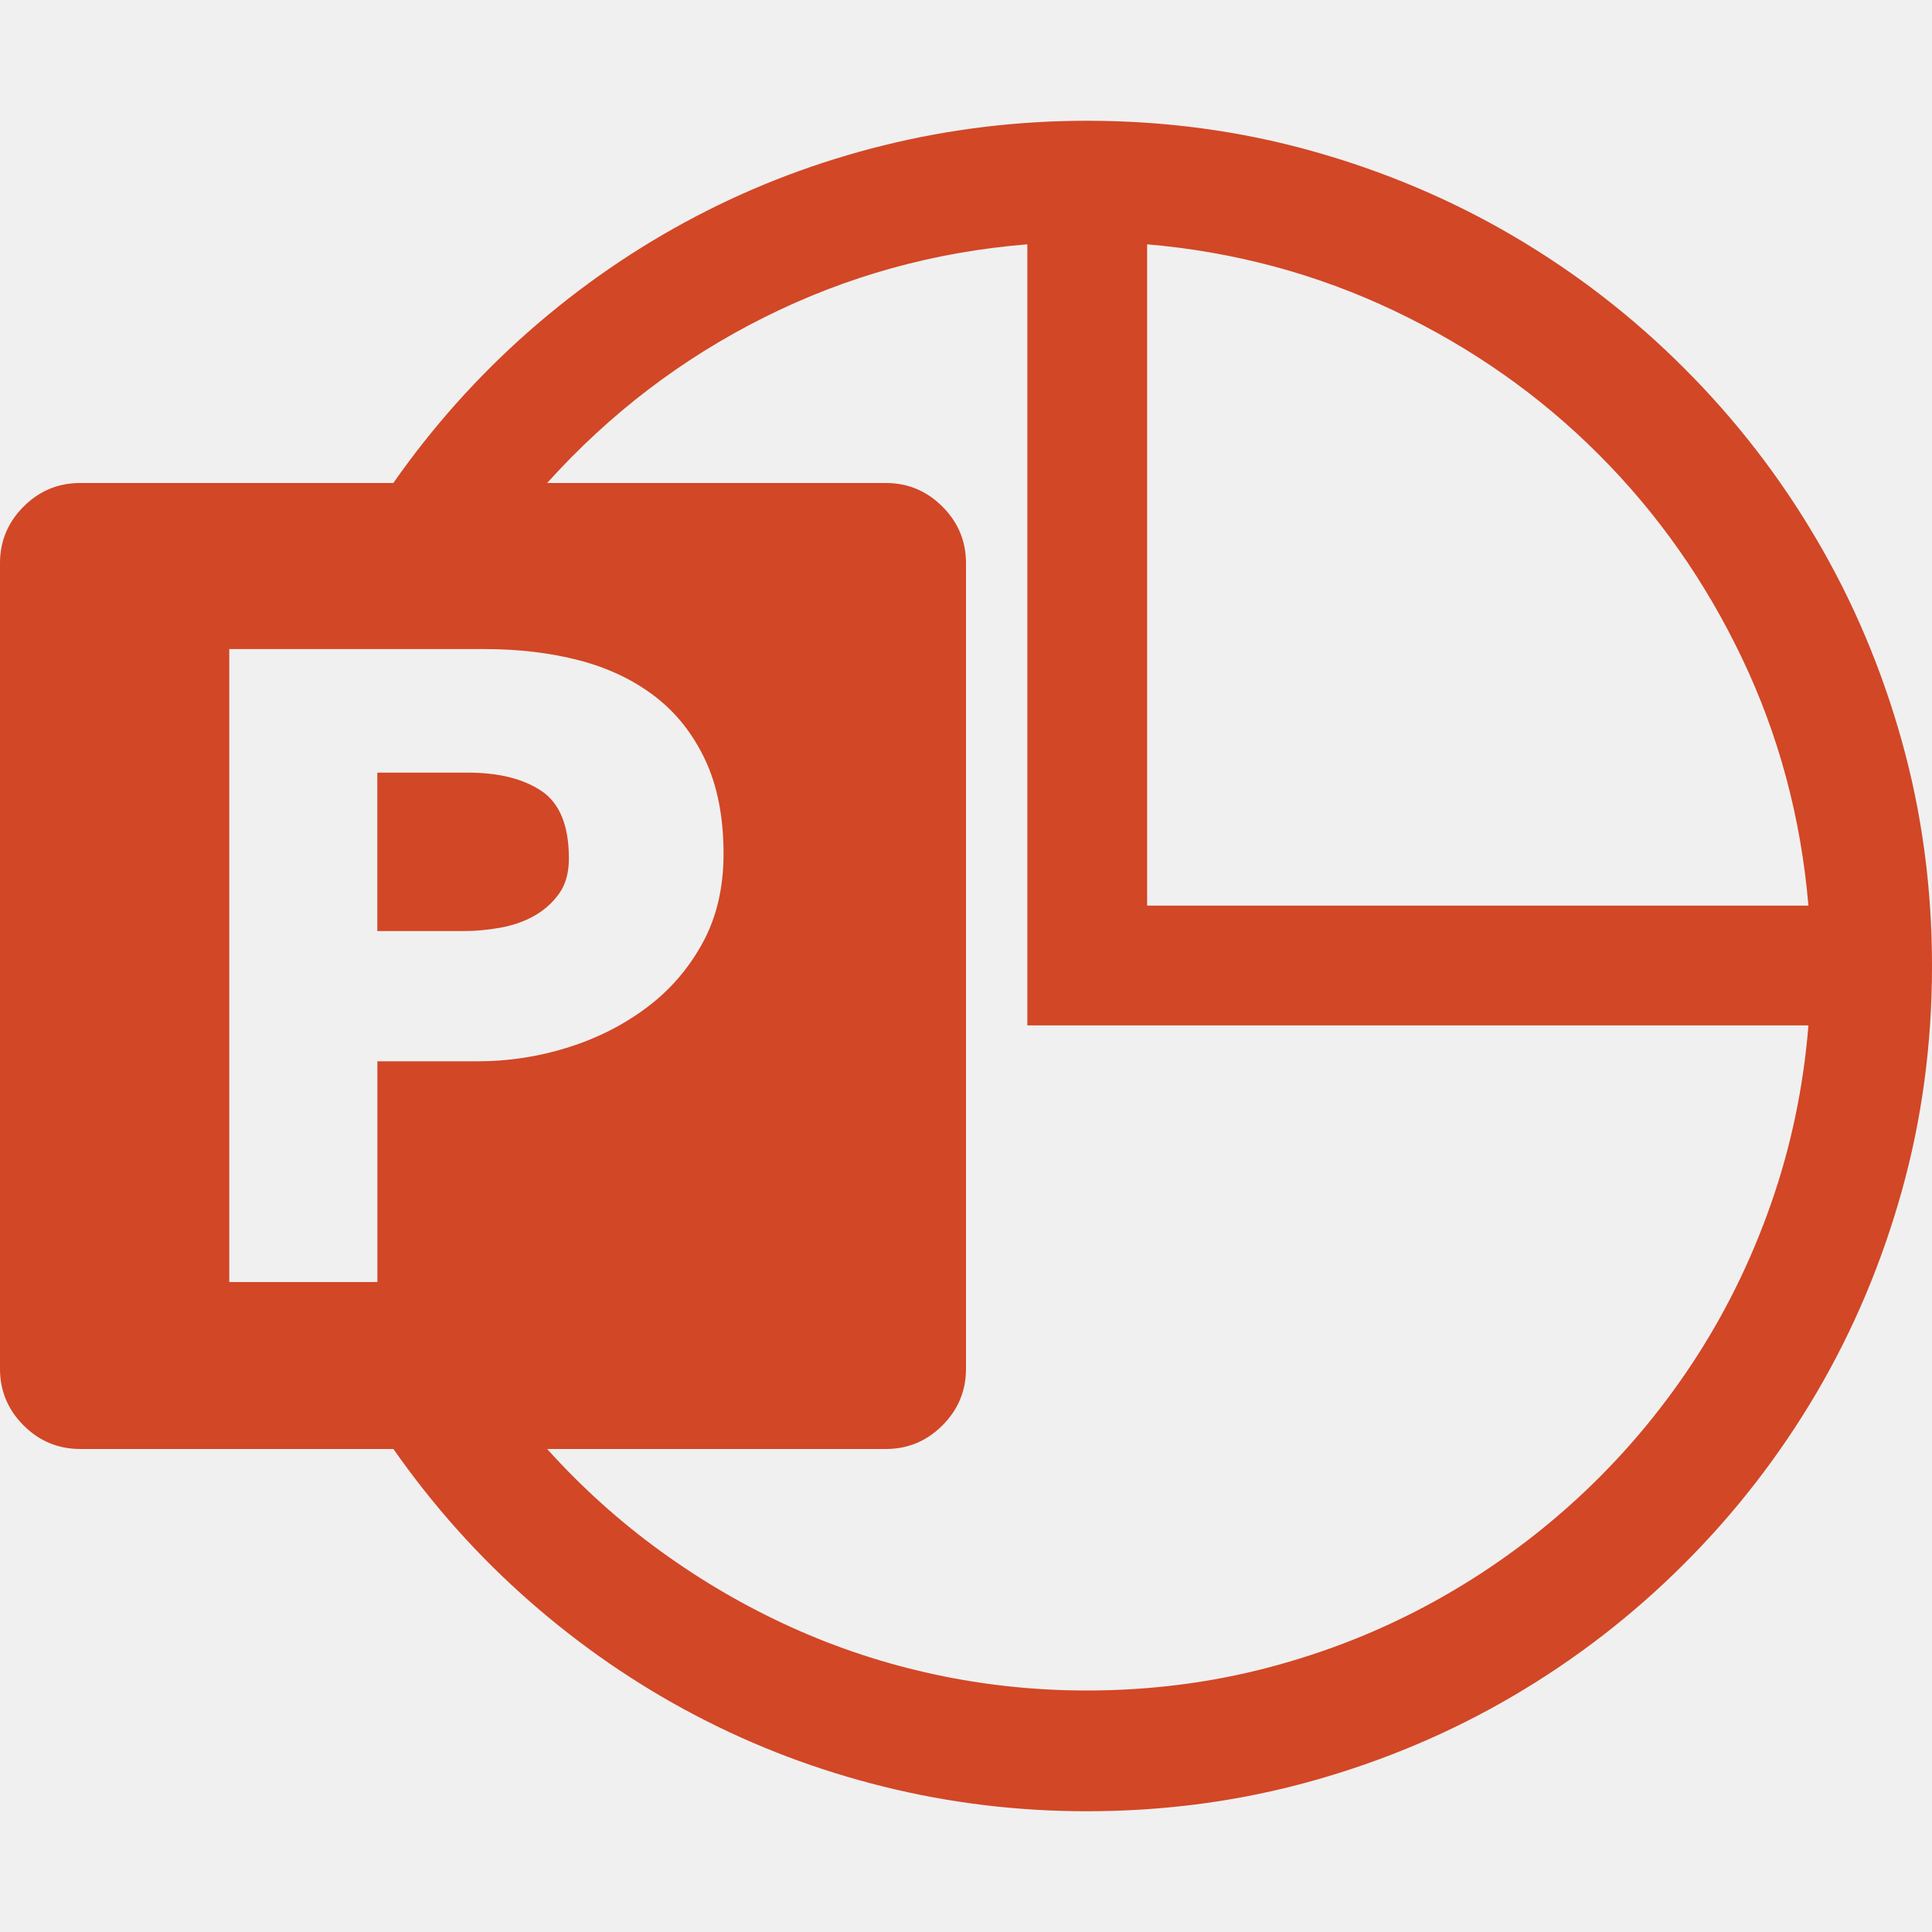
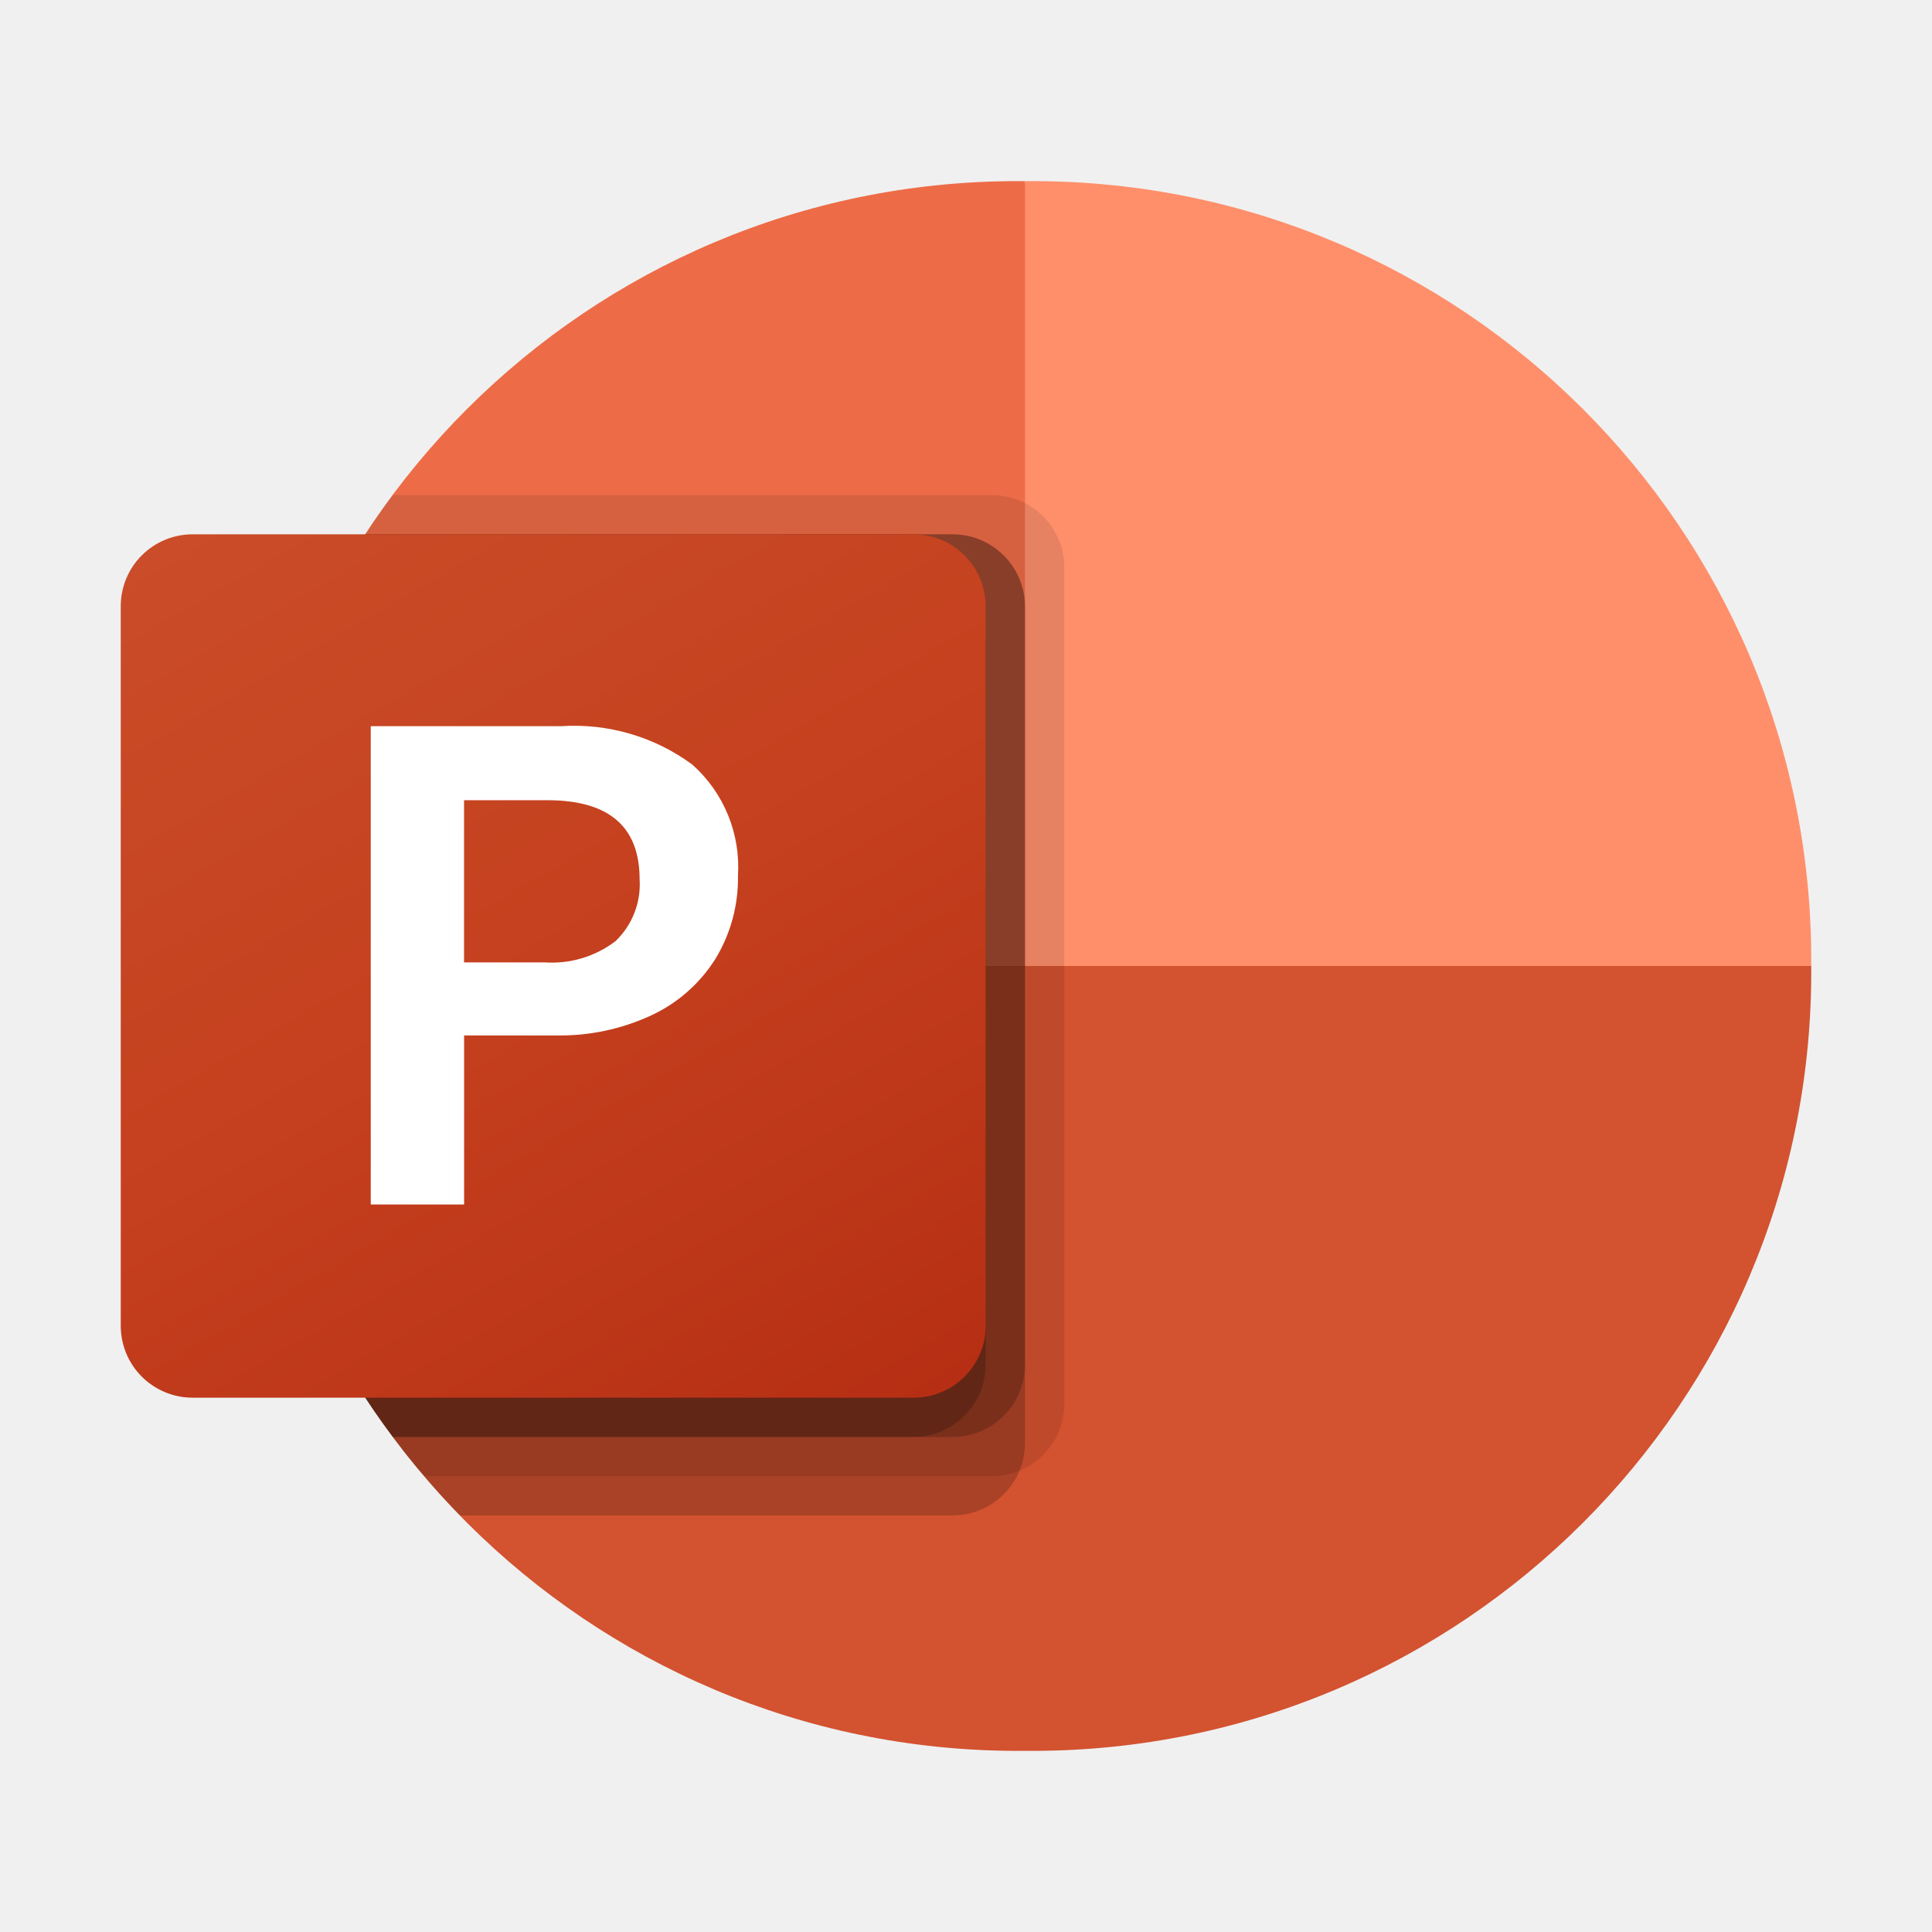
- <svg xmlns="http://www.w3.org/2000/svg" viewBox="0 0 24 24" style="color:#D24726">
-   <path fill="currentColor" d="M13.5 1.5q1.453 0 2.795.375t2.508 1.06t2.12 1.641q.956.955 1.641 2.121q.686 1.166 1.061 2.508T24 12t-.375 2.795t-1.06 2.508q-.686 1.166-1.641 2.12q-.955.956-2.121 1.641q-1.166.686-2.508 1.061T13.5 22.5q-1.29 0-2.52-.305q-1.23-.304-2.337-.884T6.58 19.893Q5.625 19.055 4.887 18H.997q-.411 0-.704-.293T0 17.004V6.996q0-.41.293-.703T.996 6h3.89q.739-1.055 1.694-1.893q.955-.837 2.063-1.418q1.107-.58 2.337-.884T13.5 1.5m.75 1.535v8.215h8.215q-.14-1.64-.826-3.076t-1.782-2.531q-1.095-1.096-2.537-1.782t-3.07-.826m-5.262 7.57q0-.68-.228-1.166q-.229-.486-.627-.79q-.399-.305-.938-.446q-.539-.14-1.172-.14H2.848v7.863h1.84v-2.742H5.93q.574 0 1.119-.17t.978-.493q.434-.322.698-.802t.263-1.114M13.5 21q1.172 0 2.262-.287t2.056-.82t1.776-1.278q.808-.744 1.418-1.664t.984-1.986q.375-1.067.469-2.227h-9.703V3.035q-1.735.14-3.27.908T6.797 6h4.207q.41 0 .703.293t.293.703v10.008q0 .41-.293.703t-.703.293H6.797q.644.715 1.412 1.271q.768.557 1.623.944t1.781.586T13.5 21M5.812 9.598q.575 0 .915.228q.34.229.34.838q0 .27-.124.44q-.123.17-.31.275q-.188.105-.422.146t-.445.041H4.687V9.598Z" />
+ <svg xmlns="http://www.w3.org/2000/svg" viewBox="0 0 32 32">
+   <defs>
+     <linearGradient id="SVGNTQfxeQw" x1="4.494" x2="13.832" y1="-1748.086" y2="-1731.914" gradientTransform="translate(0 1756)" gradientUnits="userSpaceOnUse">
+       <stop offset="0" stop-color="#ca4c28" />
+       <stop offset=".5" stop-color="#c5401e" />
+       <stop offset="1" stop-color="#b62f14" />
+     </linearGradient>
+   </defs>
+   <path fill="#ed6c47" d="M18.93 17.3L16.977 3h-.146A12.9 12.9 0 0 0 3.953 15.854V16Z" />
+   <path fill="#ff8f6b" d="M17.123 3h-.146v13l6.511 2.6L30 16v-.146A12.9 12.9 0 0 0 17.123 3" />
+   <path fill="#d35230" d="M30 16v.143A12.905 12.905 0 0 1 17.12 29h-.287a12.907 12.907 0 0 1-12.88-12.857V16Z" />
+   <path d="M17.628 9.389V23.26a1.2 1.2 0 0 1-.742 1.1a1.2 1.2 0 0 1-.45.091H7.027a10 10 0 0 1-.521-.65a12.74 12.74 0 0 1-2.553-7.657v-.286A12.7 12.7 0 0 1 6.05 8.85a9 9 0 0 1 .456-.65h9.93a1.2 1.2 0 0 1 1.192 1.189" opacity=".1" />
+   <path d="M16.977 10.04v13.871a1.2 1.2 0 0 1-.091.448a1.2 1.2 0 0 1-1.1.741H7.62q-.309-.314-.593-.65a10 10 0 0 1-.521-.65a12.74 12.74 0 0 1-2.553-7.657v-.286A12.7 12.7 0 0 1 6.05 8.85h9.735a1.2 1.2 0 0 1 1.192 1.19" opacity=".2" />
+   <path d="M16.977 10.04v12.571a1.2 1.2 0 0 1-1.192 1.189H6.506a12.74 12.74 0 0 1-2.553-7.657v-.286A12.7 12.7 0 0 1 6.05 8.85h9.735a1.2 1.2 0 0 1 1.192 1.19" opacity=".2" />
+   <path d="M16.326 10.04v12.571a1.2 1.2 0 0 1-1.192 1.189H6.506a12.74 12.74 0 0 1-2.553-7.657v-.286A12.7 12.7 0 0 1 6.05 8.85h9.084a1.2 1.2 0 0 1 1.192 1.19" opacity=".2" />
+   <path fill="url(#SVGNTQfxeQw)" d="M3.194 8.85h11.938a1.193 1.193 0 0 1 1.194 1.191v11.918a1.193 1.193 0 0 1-1.194 1.191H3.194A1.19 1.19 0 0 1 2 21.959V10.041A1.19 1.19 0 0 1 3.194 8.85" />
+   <path fill="#fff" d="M9.293 12.028a3.3 3.3 0 0 1 2.174.636a2.27 2.27 0 0 1 .756 1.841a2.56 2.56 0 0 1-.373 1.376a2.5 2.5 0 0 1-1.059.935a3.6 3.6 0 0 1-1.591.334H7.687v2.8H6.141v-7.922ZM7.686 15.94h1.331a1.74 1.74 0 0 0 1.177-.351a1.3 1.3 0 0 0 .4-1.025q0-1.309-1.525-1.31H7.686z" />
</svg>
